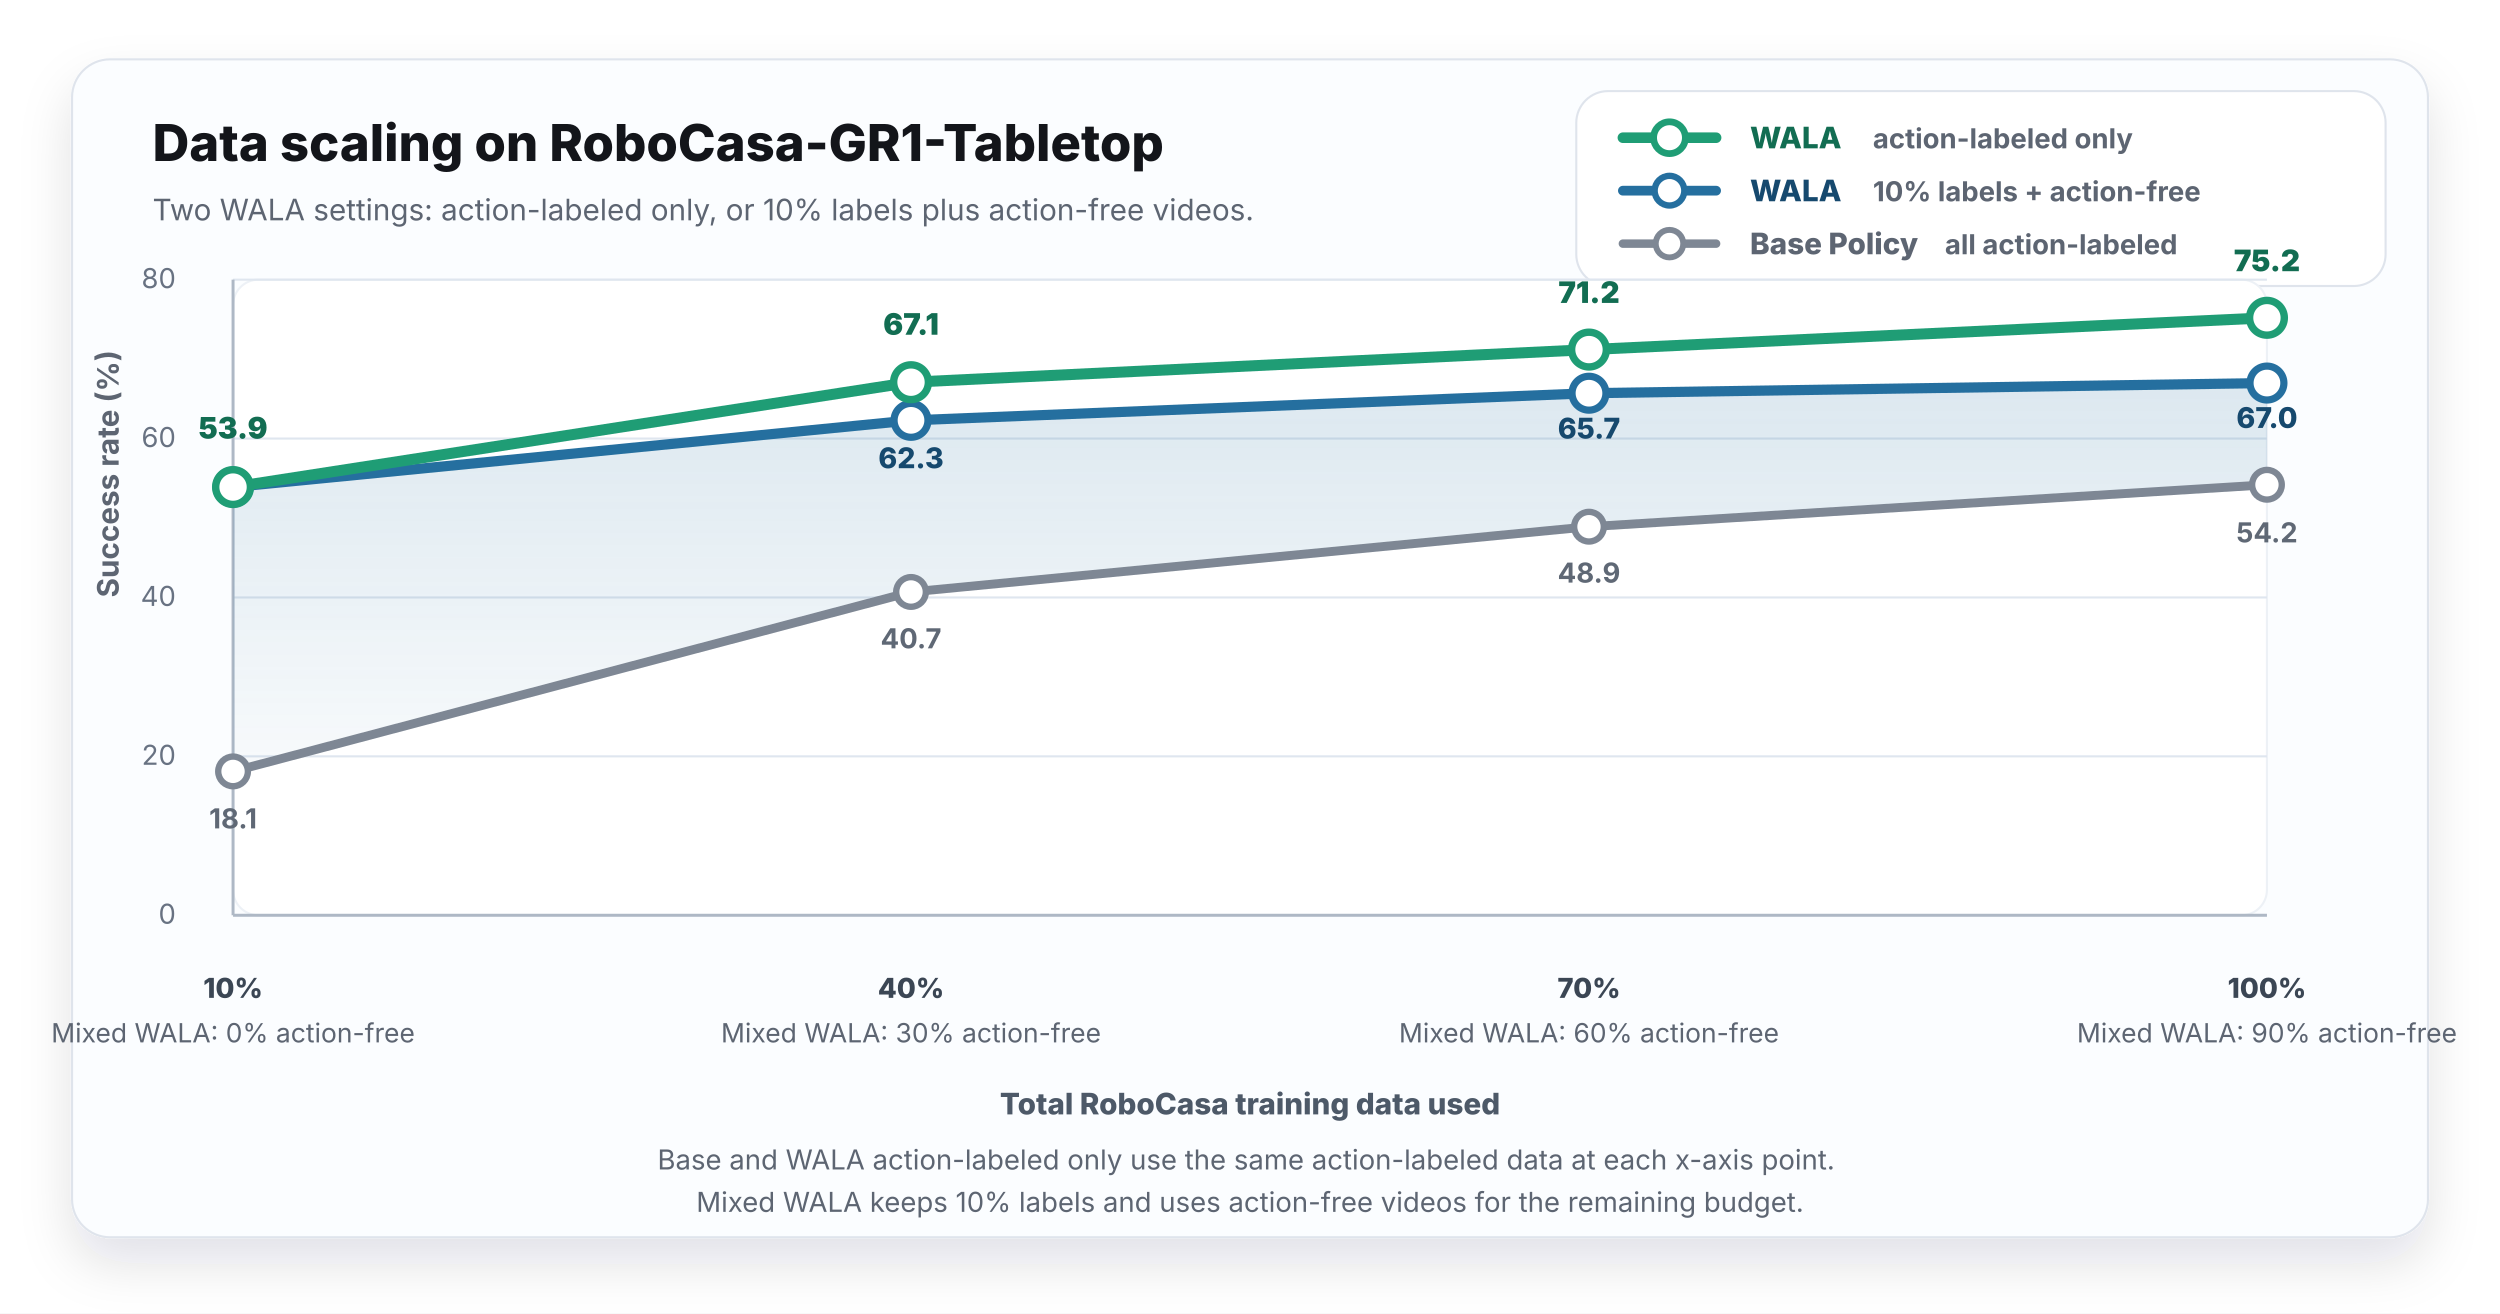
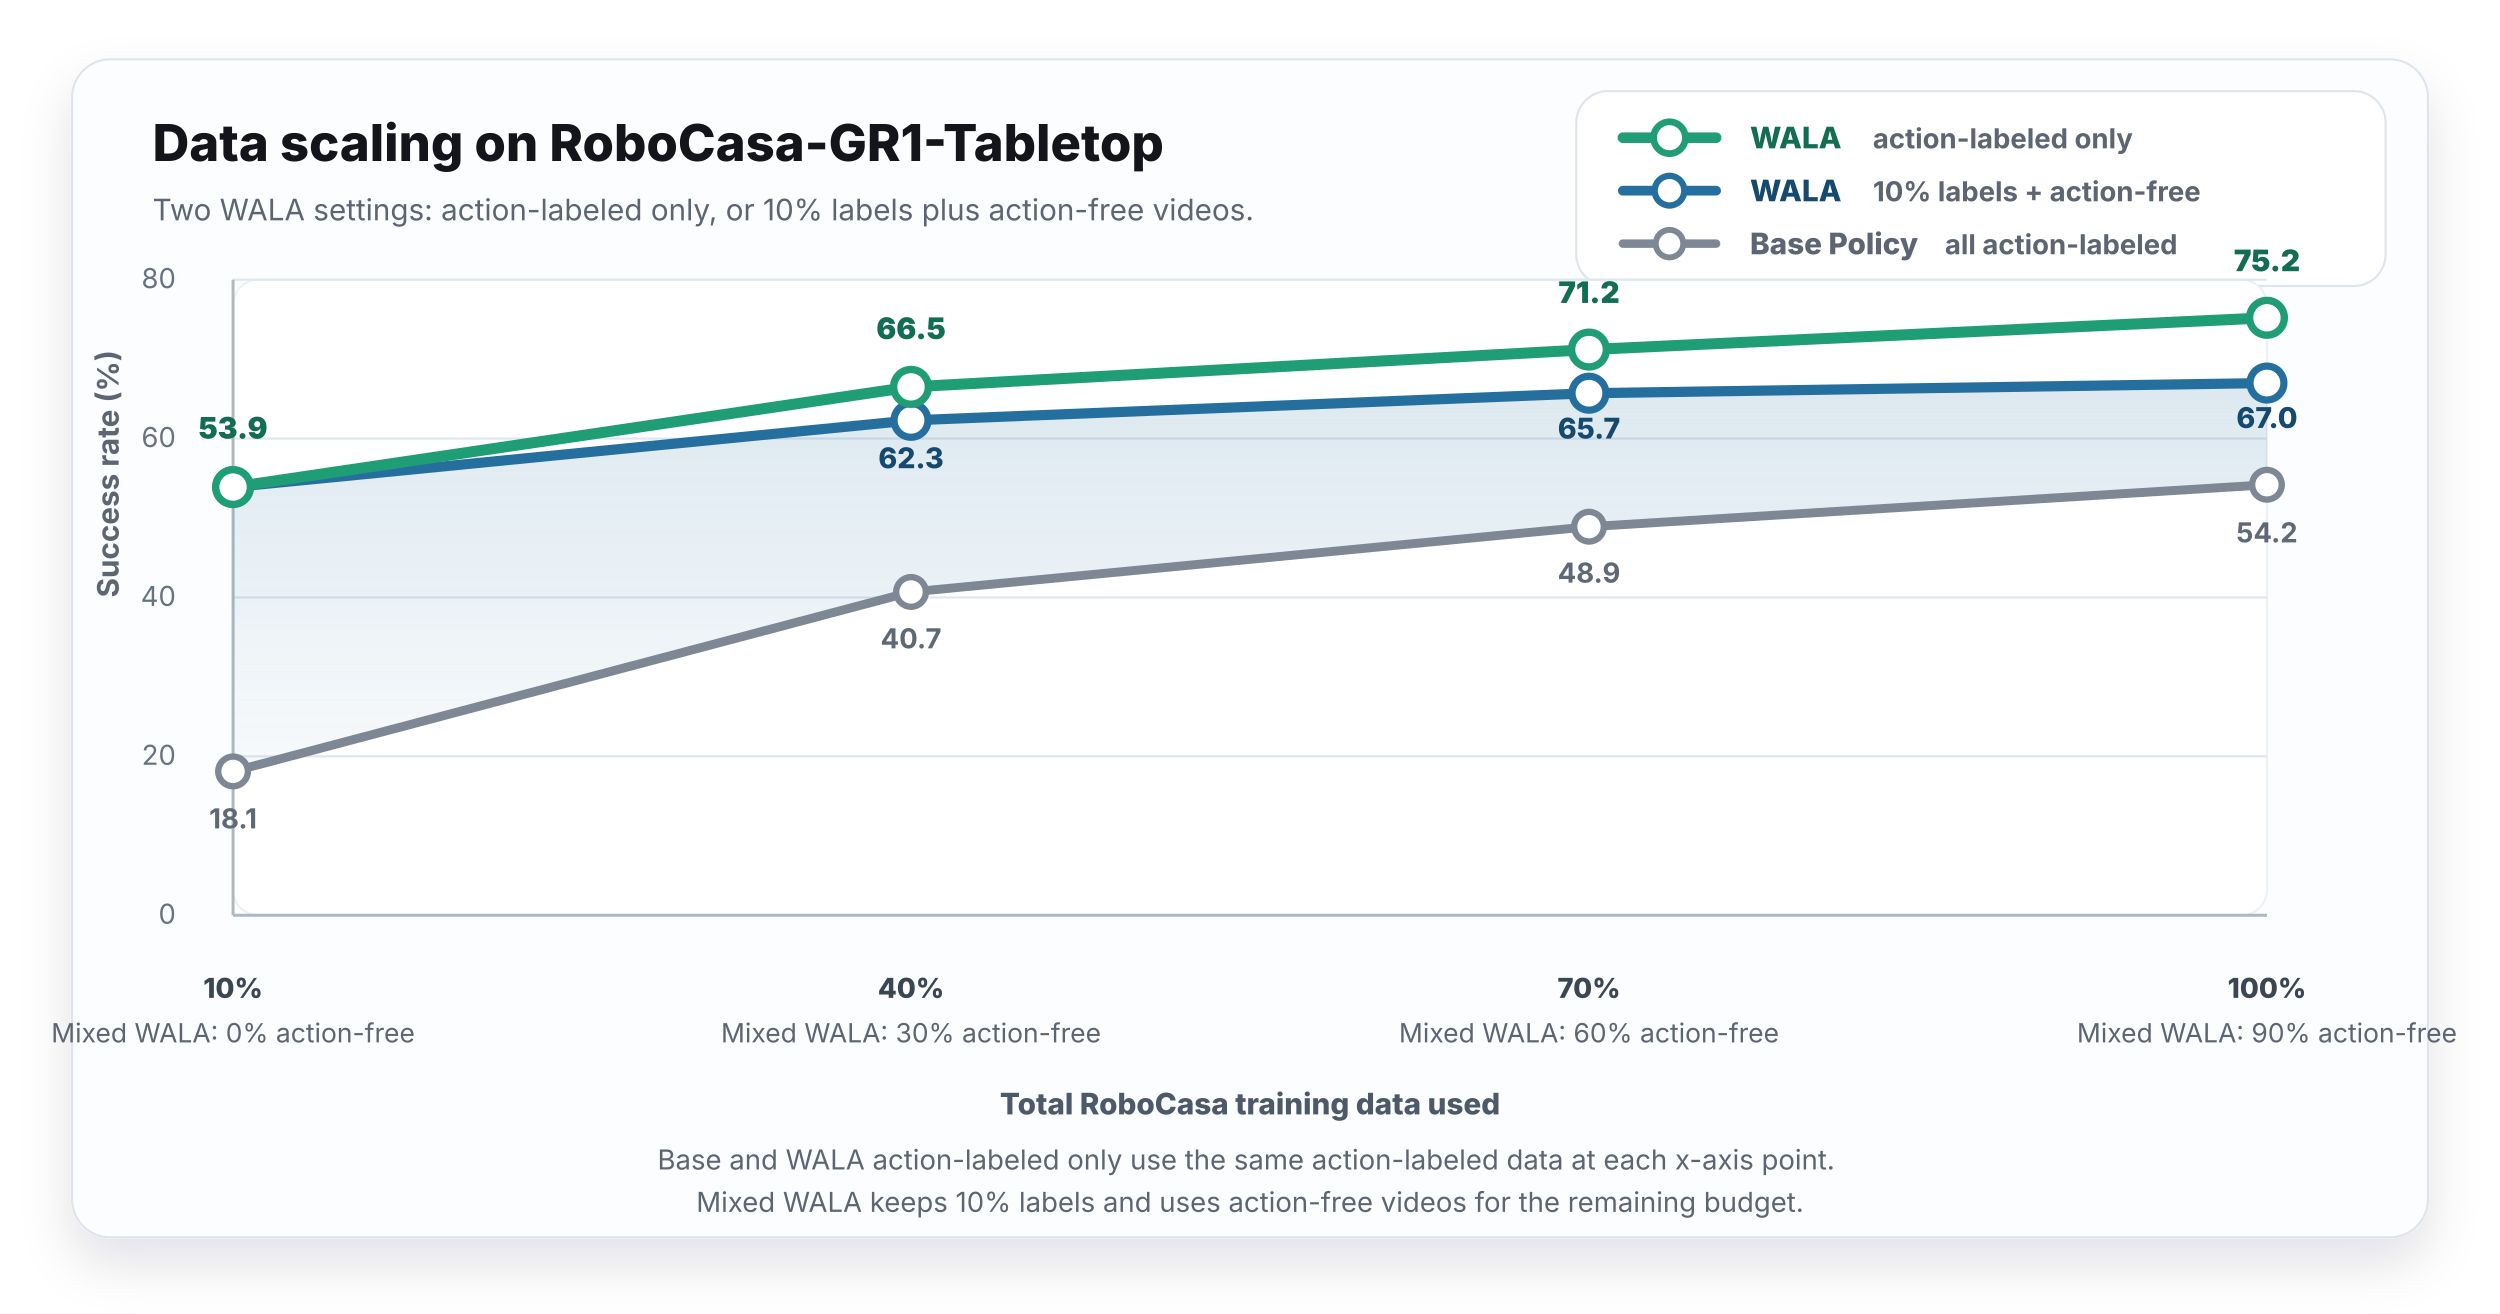
<svg xmlns="http://www.w3.org/2000/svg" viewBox="0 0 1180 620" role="img" aria-labelledby="title desc">
  <defs>
    <filter id="softShadow" x="-8%" y="-8%" width="116%" height="124%">
      <feDropShadow dx="0" dy="12" stdDeviation="12" flood-color="#132033" flood-opacity="0.12" />
    </filter>
    <linearGradient id="gainFill" x1="0" x2="0" y1="0" y2="1">
      <stop offset="0%" stop-color="#256f9f" stop-opacity="0.16" />
      <stop offset="100%" stop-color="#256f9f" stop-opacity="0.035" />
    </linearGradient>
  </defs>
  <rect width="1180" height="620" fill="#ffffff" />
  <rect x="34" y="28" width="1112" height="556" rx="18" fill="#fbfdff" stroke="#dfe4ec" filter="url(#softShadow)" />
  <g font-family="Inter, Arial, sans-serif">
    <text x="72" y="76" fill="#13151a" font-size="24" font-weight="820">
      Data scaling on RoboCasa-GR1-Tabletop
    </text>
    <text x="72" y="104" fill="#5d6572" font-size="14">
      Two WALA settings: action-labeled only, or 10% labels plus action-free videos.
    </text>
    <g transform="translate(744 43)">
      <rect x="0" y="0" width="382" height="92" rx="15" fill="#ffffff" stroke="#dfe4ec" />
      <line x1="22" y1="22" x2="66" y2="22" stroke="#1f9d75" stroke-width="5" stroke-linecap="round" />
      <circle cx="44" cy="22" r="7.5" fill="#ffffff" stroke="#1f9d75" stroke-width="3.2" />
      <text x="82" y="27" fill="#126d52" font-size="14" font-weight="820">WALA</text>
      <text x="140" y="27" fill="#5d6572" font-size="13" font-weight="680">action-labeled only</text>
      <line x1="22" y1="47" x2="66" y2="47" stroke="#256f9f" stroke-width="4.6" stroke-linecap="round" />
      <circle cx="44" cy="47" r="7" fill="#ffffff" stroke="#256f9f" stroke-width="3" />
      <text x="82" y="52" fill="#16496e" font-size="14" font-weight="820">WALA</text>
      <text x="140" y="52" fill="#5d6572" font-size="13" font-weight="680">10% labels + action-free</text>
      <line x1="22" y1="72" x2="66" y2="72" stroke="#7e8794" stroke-width="4" stroke-linecap="round" />
      <circle cx="44" cy="72" r="6.5" fill="#ffffff" stroke="#7e8794" stroke-width="2.8" />
      <text x="82" y="77" fill="#5d6572" font-size="14" font-weight="760">Base Policy</text>
      <text x="174" y="77" fill="#5d6572" font-size="13" font-weight="680">all action-labeled</text>
    </g>
    <rect x="110" y="132" width="960" height="300" rx="12" fill="#ffffff" stroke="#edf1f6" />
    <g stroke="#dfe6ef" stroke-width="1">
      <line x1="110" y1="132" x2="1070" y2="132" />
      <line x1="110" y1="207" x2="1070" y2="207" />
      <line x1="110" y1="282" x2="1070" y2="282" />
      <line x1="110" y1="357" x2="1070" y2="357" />
      <line x1="110" y1="432" x2="1070" y2="432" />
    </g>
    <g fill="#687282" font-size="13">
      <text x="83" y="136" text-anchor="end">80</text>
      <text x="83" y="211" text-anchor="end">60</text>
      <text x="83" y="286" text-anchor="end">40</text>
      <text x="83" y="361" text-anchor="end">20</text>
      <text x="83" y="436" text-anchor="end">0</text>
    </g>
    <text x="56" y="282" transform="rotate(-90 56 282)" fill="#5d6572" font-size="14" font-weight="720">Success rate (%)</text>
    <line x1="110" y1="432" x2="1070" y2="432" stroke="#aeb8c5" stroke-width="1.4" />
    <line x1="110" y1="132" x2="110" y2="432" stroke="#aeb8c5" stroke-width="1.4" />
    <path d="M 110 229.9 L 430 198.4 L 750 185.6 L 1070 180.8 L 1070 228.8 L 750 248.6 L 430 279.4 L 110 364.1 Z" fill="url(#gainFill)" />
    <path d="M 110 364.1 L 430 279.4 L 750 248.6 L 1070 228.8" fill="none" stroke="#7e8794" stroke-width="4.2" stroke-linecap="round" stroke-linejoin="round" />
    <path d="M 110 229.9 L 430 198.4 L 750 185.6 L 1070 180.8" fill="none" stroke="#256f9f" stroke-width="4.8" stroke-linecap="round" stroke-linejoin="round" />
-     <path d="M 110 229.9 L 430 180.4 L 750 165 L 1070 150" fill="none" stroke="#1f9d75" stroke-width="5.2" stroke-linecap="round" stroke-linejoin="round" />
+     <path d="M 110 229.9 L 430 182.6 L 750 165 L 1070 150" fill="none" stroke="#1f9d75" stroke-width="5.2" stroke-linecap="round" stroke-linejoin="round" />
    <g fill="#ffffff" stroke="#7e8794" stroke-width="3">
      <circle cx="110" cy="364.1" r="7" />
      <circle cx="430" cy="279.4" r="7" />
      <circle cx="750" cy="248.6" r="7" />
      <circle cx="1070" cy="228.8" r="7" />
    </g>
    <g fill="#ffffff" stroke="#256f9f" stroke-width="3.4">
      <circle cx="110" cy="229.9" r="8" />
      <circle cx="430" cy="198.4" r="8" />
      <circle cx="750" cy="185.6" r="8" />
      <circle cx="1070" cy="180.8" r="8" />
    </g>
    <g fill="#ffffff" stroke="#1f9d75" stroke-width="3.5">
      <circle cx="110" cy="229.9" r="8.2" />
-       <circle cx="430" cy="180.4" r="8.2" />
+       <circle cx="430" cy="182.6" r="8.2" />
      <circle cx="750" cy="165" r="8.2" />
      <circle cx="1070" cy="150" r="8.2" />
    </g>
    <g fill="#126d52" font-size="14" font-weight="860">
      <text x="110" y="207" text-anchor="middle">53.9</text>
-       <text x="430" y="158" text-anchor="middle">67.1</text>
+       <text x="430" y="160" text-anchor="middle">66.5</text>
      <text x="750" y="143" text-anchor="middle">71.2</text>
      <text x="1070" y="128" text-anchor="middle">75.2</text>
    </g>
    <g fill="#16496e" font-size="13.5" font-weight="820">
      <text x="430" y="221" text-anchor="middle">62.3</text>
      <text x="750" y="207" text-anchor="middle">65.7</text>
      <text x="1070" y="202" text-anchor="middle">67.0</text>
    </g>
    <g fill="#5f6875" font-size="13" font-weight="720">
      <text x="110" y="391" text-anchor="middle">18.1</text>
      <text x="430" y="306" text-anchor="middle">40.7</text>
      <text x="750" y="275" text-anchor="middle">48.9</text>
      <text x="1070" y="256" text-anchor="middle">54.2</text>
    </g>
    <g fill="#3b4654" font-size="13" font-weight="760">
      <text x="110" y="471" text-anchor="middle">10%</text>
      <text x="430" y="471" text-anchor="middle">40%</text>
      <text x="750" y="471" text-anchor="middle">70%</text>
      <text x="1070" y="471" text-anchor="middle">100%</text>
    </g>
    <g fill="#5d6572" font-size="12.5">
      <text x="110" y="492" text-anchor="middle">Mixed WALA: 0% action-free</text>
      <text x="430" y="492" text-anchor="middle">Mixed WALA: 30% action-free</text>
      <text x="750" y="492" text-anchor="middle">Mixed WALA: 60% action-free</text>
      <text x="1070" y="492" text-anchor="middle">Mixed WALA: 90% action-free</text>
    </g>
    <text x="590" y="526" fill="#4d5968" font-size="14" font-weight="760" text-anchor="middle">
      Total RoboCasa training data used
    </text>
    <text x="590" y="552" fill="#5d6572" font-size="13" text-anchor="middle">
      <tspan x="590" dy="0">Base and WALA action-labeled only use the same action-labeled data at each x-axis point.</tspan>
      <tspan x="590" dy="20">Mixed WALA keeps 10% labels and uses action-free videos for the remaining budget.</tspan>
    </text>
  </g>
</svg>
